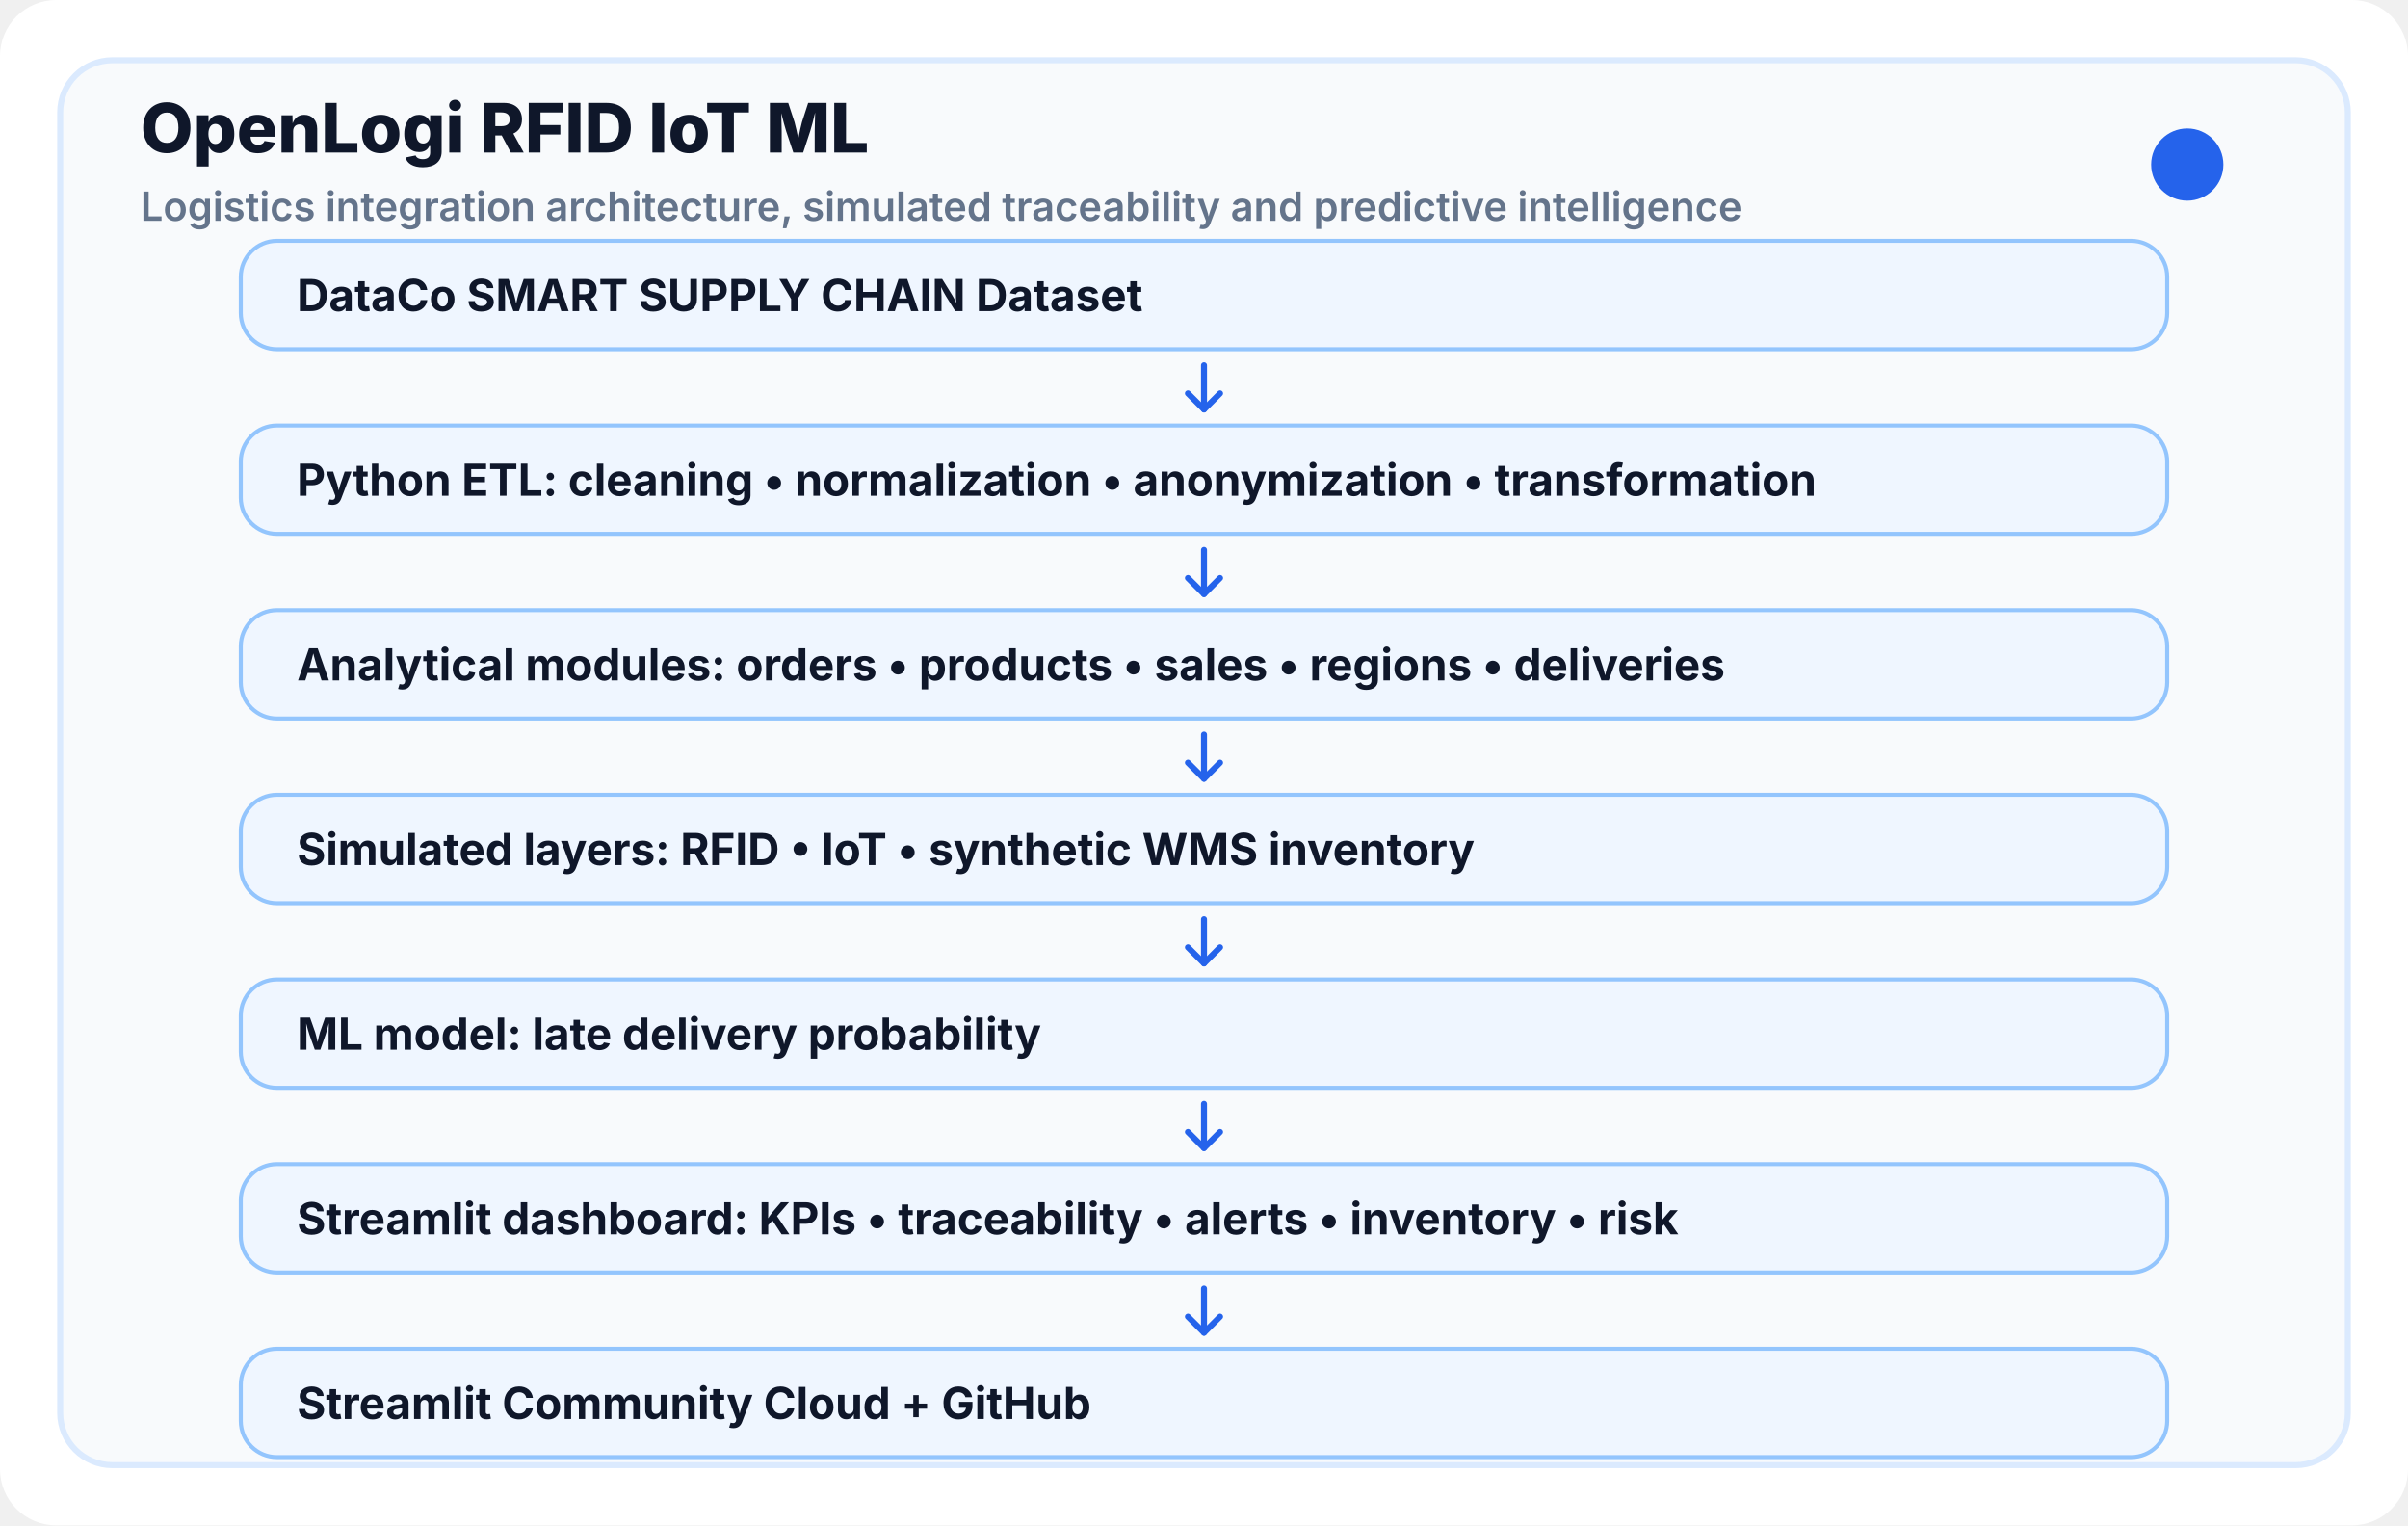
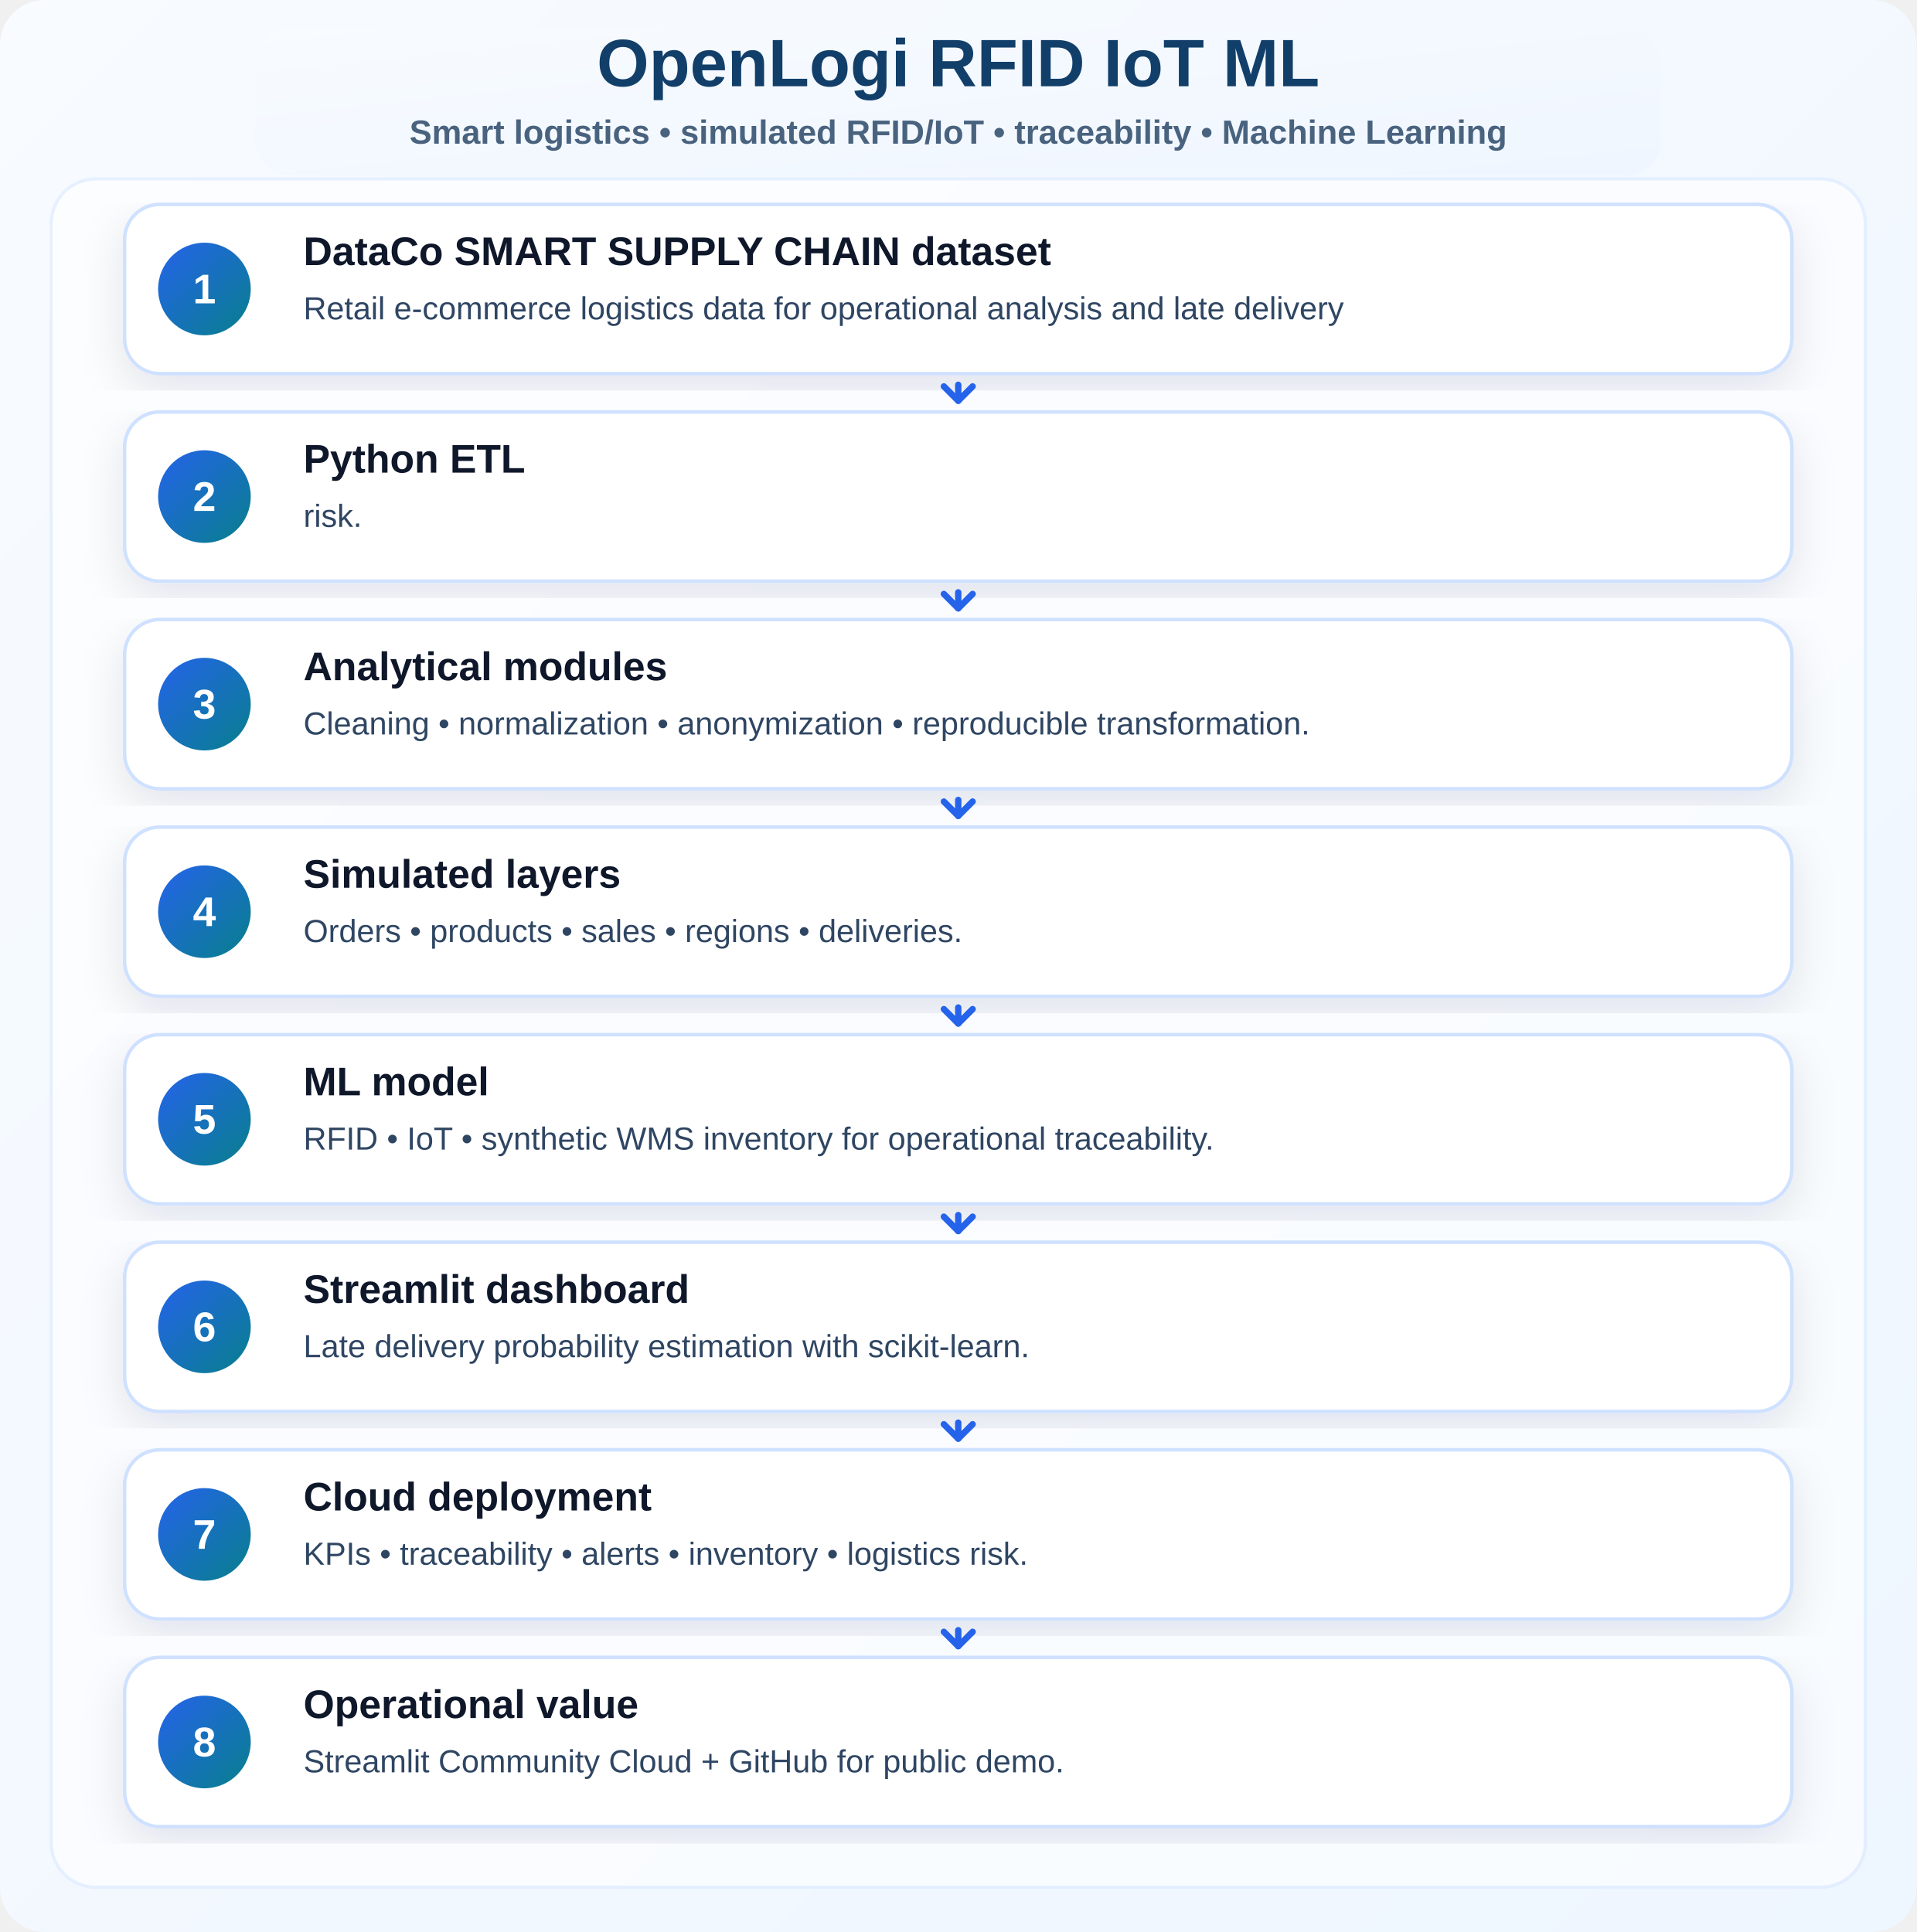
- <svg xmlns="http://www.w3.org/2000/svg" width="1200" height="760" viewBox="0 0 1200 760">
-   <rect width="1200" height="760" rx="28" fill="#ffffff" />
-   <rect x="30" y="30" width="1140" height="700" rx="26" fill="#f8fafc" stroke="#dbeafe" stroke-width="3" />
-   <text x="70" y="76" font-family="Inter, Arial, sans-serif" font-size="34" font-weight="800" fill="#0f172a">OpenLogi RFID IoT ML</text>
-   <text x="70" y="110" font-family="Inter, Arial, sans-serif" font-size="20" font-weight="600" fill="#64748b">Logistics integration architecture, simulated traceability and predictive intelligence</text>
-   <rect x="120" y="120" width="960" height="54" rx="18" fill="#eff6ff" stroke="#93c5fd" stroke-width="2" />
-   <text x="148" y="155" font-family="Inter, Arial, sans-serif" font-size="22" font-weight="700" fill="#0f172a">DataCo SMART SUPPLY CHAIN Dataset</text>
-   <line x1="600.0" y1="182" x2="600.0" y2="204" stroke="#2563eb" stroke-width="3" stroke-linecap="round" />
-   <path d="M592.0 196 L600.0 204 L608.0 196" fill="none" stroke="#2563eb" stroke-width="3" stroke-linecap="round" stroke-linejoin="round" />
-   <rect x="120" y="212" width="960" height="54" rx="18" fill="#eff6ff" stroke="#93c5fd" stroke-width="2" />
-   <text x="148" y="247" font-family="Inter, Arial, sans-serif" font-size="22" font-weight="700" fill="#0f172a">Python ETL: cleaning • normalization • anonymization • transformation</text>
-   <line x1="600.0" y1="274" x2="600.0" y2="296" stroke="#2563eb" stroke-width="3" stroke-linecap="round" />
-   <path d="M592.0 288 L600.0 296 L608.0 288" fill="none" stroke="#2563eb" stroke-width="3" stroke-linecap="round" stroke-linejoin="round" />
-   <rect x="120" y="304" width="960" height="54" rx="18" fill="#eff6ff" stroke="#93c5fd" stroke-width="2" />
-   <text x="148" y="339" font-family="Inter, Arial, sans-serif" font-size="22" font-weight="700" fill="#0f172a">Analytical modules: orders • products • sales • regions • deliveries</text>
-   <line x1="600.0" y1="366" x2="600.0" y2="388" stroke="#2563eb" stroke-width="3" stroke-linecap="round" />
-   <path d="M592.0 380 L600.0 388 L608.0 380" fill="none" stroke="#2563eb" stroke-width="3" stroke-linecap="round" stroke-linejoin="round" />
-   <rect x="120" y="396" width="960" height="54" rx="18" fill="#eff6ff" stroke="#93c5fd" stroke-width="2" />
-   <text x="148" y="431" font-family="Inter, Arial, sans-serif" font-size="22" font-weight="700" fill="#0f172a">Simulated layers: RFID • IoT • synthetic WMS inventory</text>
-   <line x1="600.0" y1="458" x2="600.0" y2="480" stroke="#2563eb" stroke-width="3" stroke-linecap="round" />
-   <path d="M592.0 472 L600.0 480 L608.0 472" fill="none" stroke="#2563eb" stroke-width="3" stroke-linecap="round" stroke-linejoin="round" />
-   <rect x="120" y="488" width="960" height="54" rx="18" fill="#eff6ff" stroke="#93c5fd" stroke-width="2" />
-   <text x="148" y="523" font-family="Inter, Arial, sans-serif" font-size="22" font-weight="700" fill="#0f172a">ML model: late delivery probability</text>
-   <line x1="600.0" y1="550" x2="600.0" y2="572" stroke="#2563eb" stroke-width="3" stroke-linecap="round" />
-   <path d="M592.0 564 L600.0 572 L608.0 564" fill="none" stroke="#2563eb" stroke-width="3" stroke-linecap="round" stroke-linejoin="round" />
-   <rect x="120" y="580" width="960" height="54" rx="18" fill="#eff6ff" stroke="#93c5fd" stroke-width="2" />
-   <text x="148" y="615" font-family="Inter, Arial, sans-serif" font-size="22" font-weight="700" fill="#0f172a">Streamlit dashboard: KPIs • traceability • alerts • inventory • risk</text>
-   <line x1="600.0" y1="642" x2="600.0" y2="664" stroke="#2563eb" stroke-width="3" stroke-linecap="round" />
-   <path d="M592.0 656 L600.0 664 L608.0 656" fill="none" stroke="#2563eb" stroke-width="3" stroke-linecap="round" stroke-linejoin="round" />
-   <rect x="120" y="672" width="960" height="54" rx="18" fill="#eff6ff" stroke="#93c5fd" stroke-width="2" />
-   <text x="148" y="707" font-family="Inter, Arial, sans-serif" font-size="22" font-weight="700" fill="#0f172a">Streamlit Community Cloud + GitHub</text>
-   <circle cx="1090" cy="82" r="18" fill="#2563eb" />
+ <svg xmlns="http://www.w3.org/2000/svg" width="1200" height="1210" viewBox="0 0 1200 1210" role="img" aria-labelledby="title desc">
+   <defs>
+     <linearGradient id="bg" x1="0" x2="1" y1="0" y2="1">
+       <stop offset="0%" stop-color="#f8fbff" />
+       <stop offset="100%" stop-color="#eef6ff" />
+     </linearGradient>
+     <linearGradient id="badge" x1="0" x2="1" y1="0" y2="1">
+       <stop offset="0%" stop-color="#2563eb" />
+       <stop offset="100%" stop-color="#087f8c" />
+     </linearGradient>
+     <filter id="shadow" x="-10%" y="-10%" width="120%" height="120%">
+       <feDropShadow dx="0" dy="10" stdDeviation="14" flood-color="#0f172a" flood-opacity="0.10" />
+     </filter>
+     <style>
+       .title { font: 800 42px Arial, sans-serif; fill: #123f69; }
+       .subtitle { font: 700 21px Arial, sans-serif; fill: #49637f; }
+       .step-title { font: 800 25px Arial, sans-serif; fill: #0f172a; }
+       .step-body { font: 400 20px Arial, sans-serif; fill: #2f4663; }
+       .num { font: 800 26px Arial, sans-serif; fill: #ffffff; }
+       .arrow { stroke: #2563eb; stroke-width: 4; stroke-linecap: round; stroke-linejoin: round; }
+     </style>
+   </defs>
+   <rect x="0" y="0" width="1200" height="1210" rx="28" fill="url(#bg)" />
+   <rect x="32" y="112" width="1136" height="1070" rx="28" fill="#ffffff" opacity="0.58" stroke="#d9e8ff" stroke-width="2" />
+   <rect x="160" y="18" width="880" height="92" rx="22" fill="url(#bg)" opacity="0.96" />
+   <text x="600" y="54" text-anchor="middle" class="title">OpenLogi RFID IoT ML</text>
+   <text x="600" y="90" text-anchor="middle" class="subtitle">Smart logistics • simulated RFID/IoT • traceability • Machine Learning</text>
+   <rect x="78" y="128" width="1044" height="106" rx="22" fill="#ffffff" stroke="#cfe1ff" stroke-width="2.2" filter="url(#shadow)" />
+   <circle cx="128" cy="181" r="29" fill="url(#badge)" />
+   <text x="128" y="190" text-anchor="middle" class="num">1</text>
+   <text x="190" y="166" class="step-title" text-anchor="start">
+     <tspan x="190" dy="0">DataCo SMART SUPPLY CHAIN dataset</tspan>
+   </text>
+   <text x="190" y="200" class="step-body" text-anchor="start">
+     <tspan x="190" dy="0">Retail e-commerce logistics data for operational analysis and late delivery</tspan>
+   </text>
+   <line x1="600" y1="241" x2="600" y2="251" class="arrow" />
+   <path d="M591 242 L600 251 L609 242" fill="none" class="arrow" />
+   <rect x="78" y="258" width="1044" height="106" rx="22" fill="#ffffff" stroke="#cfe1ff" stroke-width="2.2" filter="url(#shadow)" />
+   <circle cx="128" cy="311" r="29" fill="url(#badge)" />
+   <text x="128" y="320" text-anchor="middle" class="num">2</text>
+   <text x="190" y="296" class="step-title" text-anchor="start">
+     <tspan x="190" dy="0">Python ETL</tspan>
+   </text>
+   <text x="190" y="330" class="step-body" text-anchor="start">
+     <tspan x="190" dy="0">risk.</tspan>
+   </text>
+   <line x1="600" y1="371" x2="600" y2="381" class="arrow" />
+   <path d="M591 372 L600 381 L609 372" fill="none" class="arrow" />
+   <rect x="78" y="388" width="1044" height="106" rx="22" fill="#ffffff" stroke="#cfe1ff" stroke-width="2.2" filter="url(#shadow)" />
+   <circle cx="128" cy="441" r="29" fill="url(#badge)" />
+   <text x="128" y="450" text-anchor="middle" class="num">3</text>
+   <text x="190" y="426" class="step-title" text-anchor="start">
+     <tspan x="190" dy="0">Analytical modules</tspan>
+   </text>
+   <text x="190" y="460" class="step-body" text-anchor="start">
+     <tspan x="190" dy="0">Cleaning • normalization • anonymization • reproducible transformation.</tspan>
+   </text>
+   <line x1="600" y1="501" x2="600" y2="511" class="arrow" />
+   <path d="M591 502 L600 511 L609 502" fill="none" class="arrow" />
+   <rect x="78" y="518" width="1044" height="106" rx="22" fill="#ffffff" stroke="#cfe1ff" stroke-width="2.2" filter="url(#shadow)" />
+   <circle cx="128" cy="571" r="29" fill="url(#badge)" />
+   <text x="128" y="580" text-anchor="middle" class="num">4</text>
+   <text x="190" y="556" class="step-title" text-anchor="start">
+     <tspan x="190" dy="0">Simulated layers</tspan>
+   </text>
+   <text x="190" y="590" class="step-body" text-anchor="start">
+     <tspan x="190" dy="0">Orders • products • sales • regions • deliveries.</tspan>
+   </text>
+   <line x1="600" y1="631" x2="600" y2="641" class="arrow" />
+   <path d="M591 632 L600 641 L609 632" fill="none" class="arrow" />
+   <rect x="78" y="648" width="1044" height="106" rx="22" fill="#ffffff" stroke="#cfe1ff" stroke-width="2.2" filter="url(#shadow)" />
+   <circle cx="128" cy="701" r="29" fill="url(#badge)" />
+   <text x="128" y="710" text-anchor="middle" class="num">5</text>
+   <text x="190" y="686" class="step-title" text-anchor="start">
+     <tspan x="190" dy="0">ML model</tspan>
+   </text>
+   <text x="190" y="720" class="step-body" text-anchor="start">
+     <tspan x="190" dy="0">RFID • IoT • synthetic WMS inventory for operational traceability.</tspan>
+   </text>
+   <line x1="600" y1="761" x2="600" y2="771" class="arrow" />
+   <path d="M591 762 L600 771 L609 762" fill="none" class="arrow" />
+   <rect x="78" y="778" width="1044" height="106" rx="22" fill="#ffffff" stroke="#cfe1ff" stroke-width="2.2" filter="url(#shadow)" />
+   <circle cx="128" cy="831" r="29" fill="url(#badge)" />
+   <text x="128" y="840" text-anchor="middle" class="num">6</text>
+   <text x="190" y="816" class="step-title" text-anchor="start">
+     <tspan x="190" dy="0">Streamlit dashboard</tspan>
+   </text>
+   <text x="190" y="850" class="step-body" text-anchor="start">
+     <tspan x="190" dy="0">Late delivery probability estimation with scikit-learn.</tspan>
+   </text>
+   <line x1="600" y1="891" x2="600" y2="901" class="arrow" />
+   <path d="M591 892 L600 901 L609 892" fill="none" class="arrow" />
+   <rect x="78" y="908" width="1044" height="106" rx="22" fill="#ffffff" stroke="#cfe1ff" stroke-width="2.2" filter="url(#shadow)" />
+   <circle cx="128" cy="961" r="29" fill="url(#badge)" />
+   <text x="128" y="970" text-anchor="middle" class="num">7</text>
+   <text x="190" y="946" class="step-title" text-anchor="start">
+     <tspan x="190" dy="0">Cloud deployment</tspan>
+   </text>
+   <text x="190" y="980" class="step-body" text-anchor="start">
+     <tspan x="190" dy="0">KPIs • traceability • alerts • inventory • logistics risk.</tspan>
+   </text>
+   <line x1="600" y1="1021" x2="600" y2="1031" class="arrow" />
+   <path d="M591 1022 L600 1031 L609 1022" fill="none" class="arrow" />
+   <rect x="78" y="1038" width="1044" height="106" rx="22" fill="#ffffff" stroke="#cfe1ff" stroke-width="2.2" filter="url(#shadow)" />
+   <circle cx="128" cy="1091" r="29" fill="url(#badge)" />
+   <text x="128" y="1100" text-anchor="middle" class="num">8</text>
+   <text x="190" y="1076" class="step-title" text-anchor="start">
+     <tspan x="190" dy="0">Operational value</tspan>
+   </text>
+   <text x="190" y="1110" class="step-body" text-anchor="start">
+     <tspan x="190" dy="0">Streamlit Community Cloud + GitHub for public demo.</tspan>
+   </text>
</svg>
